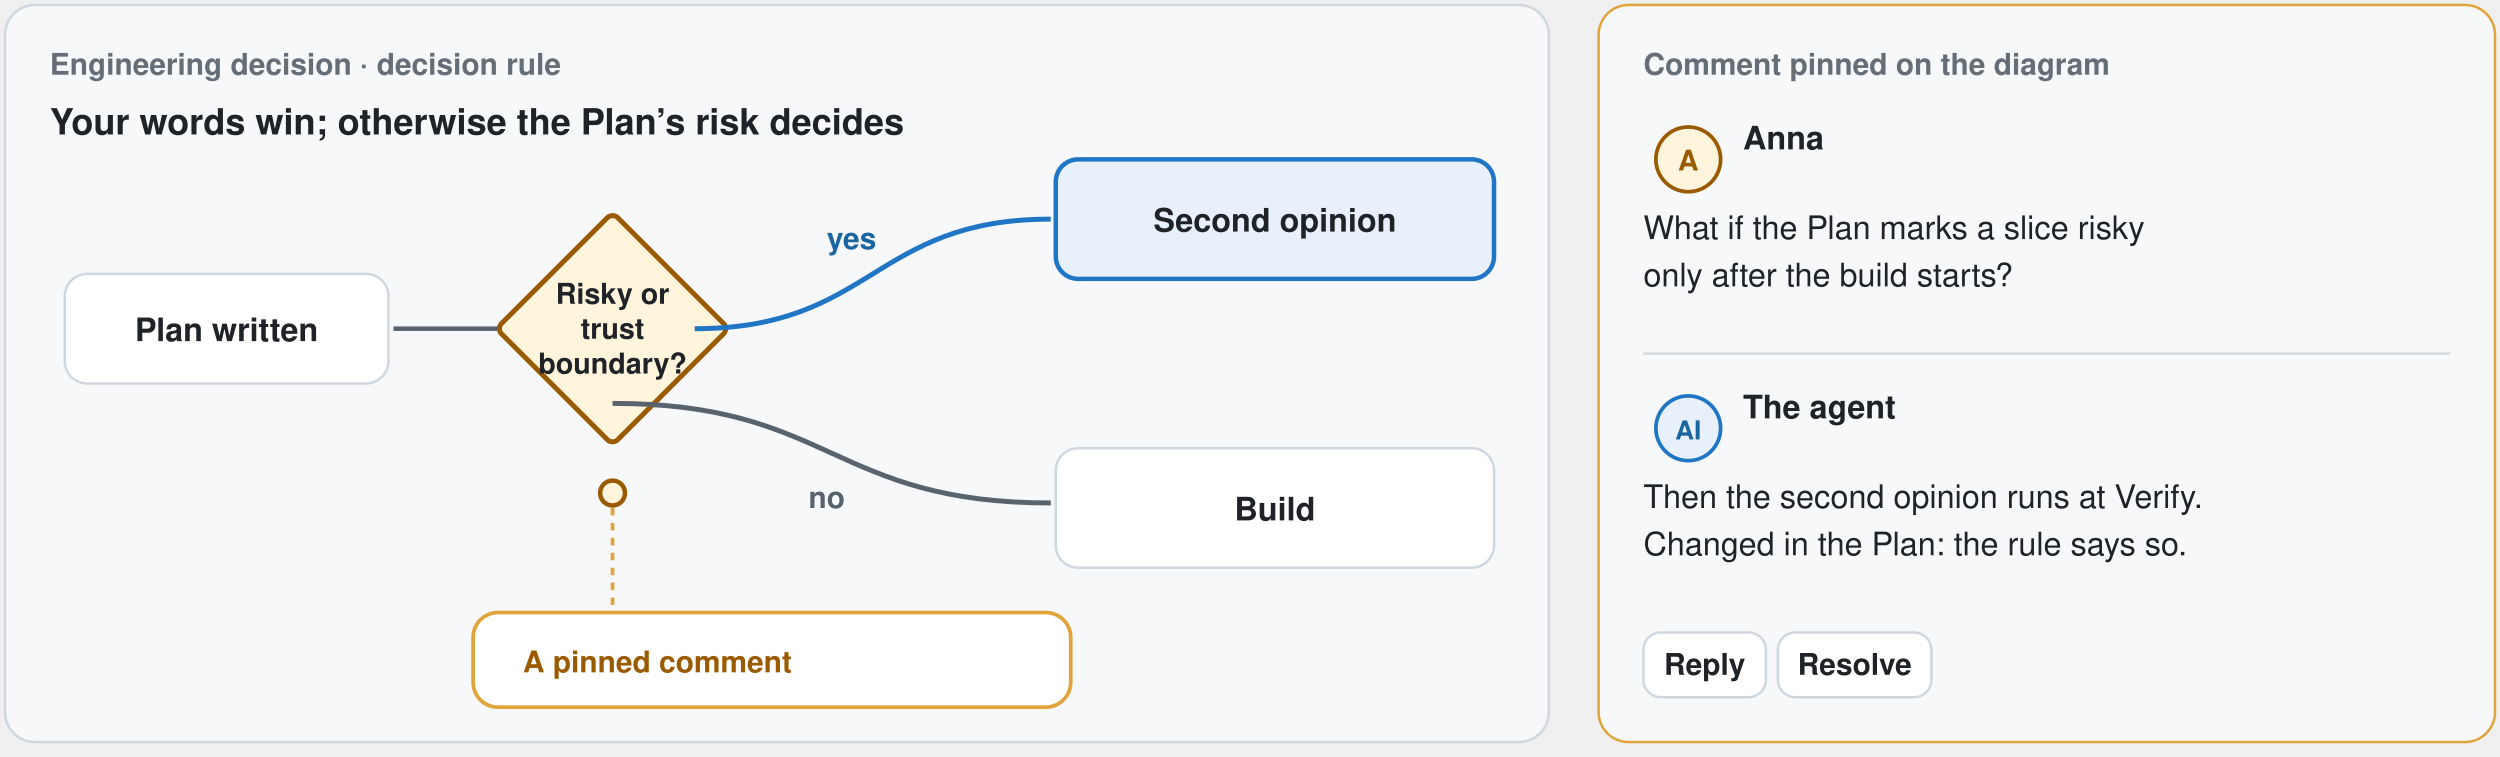
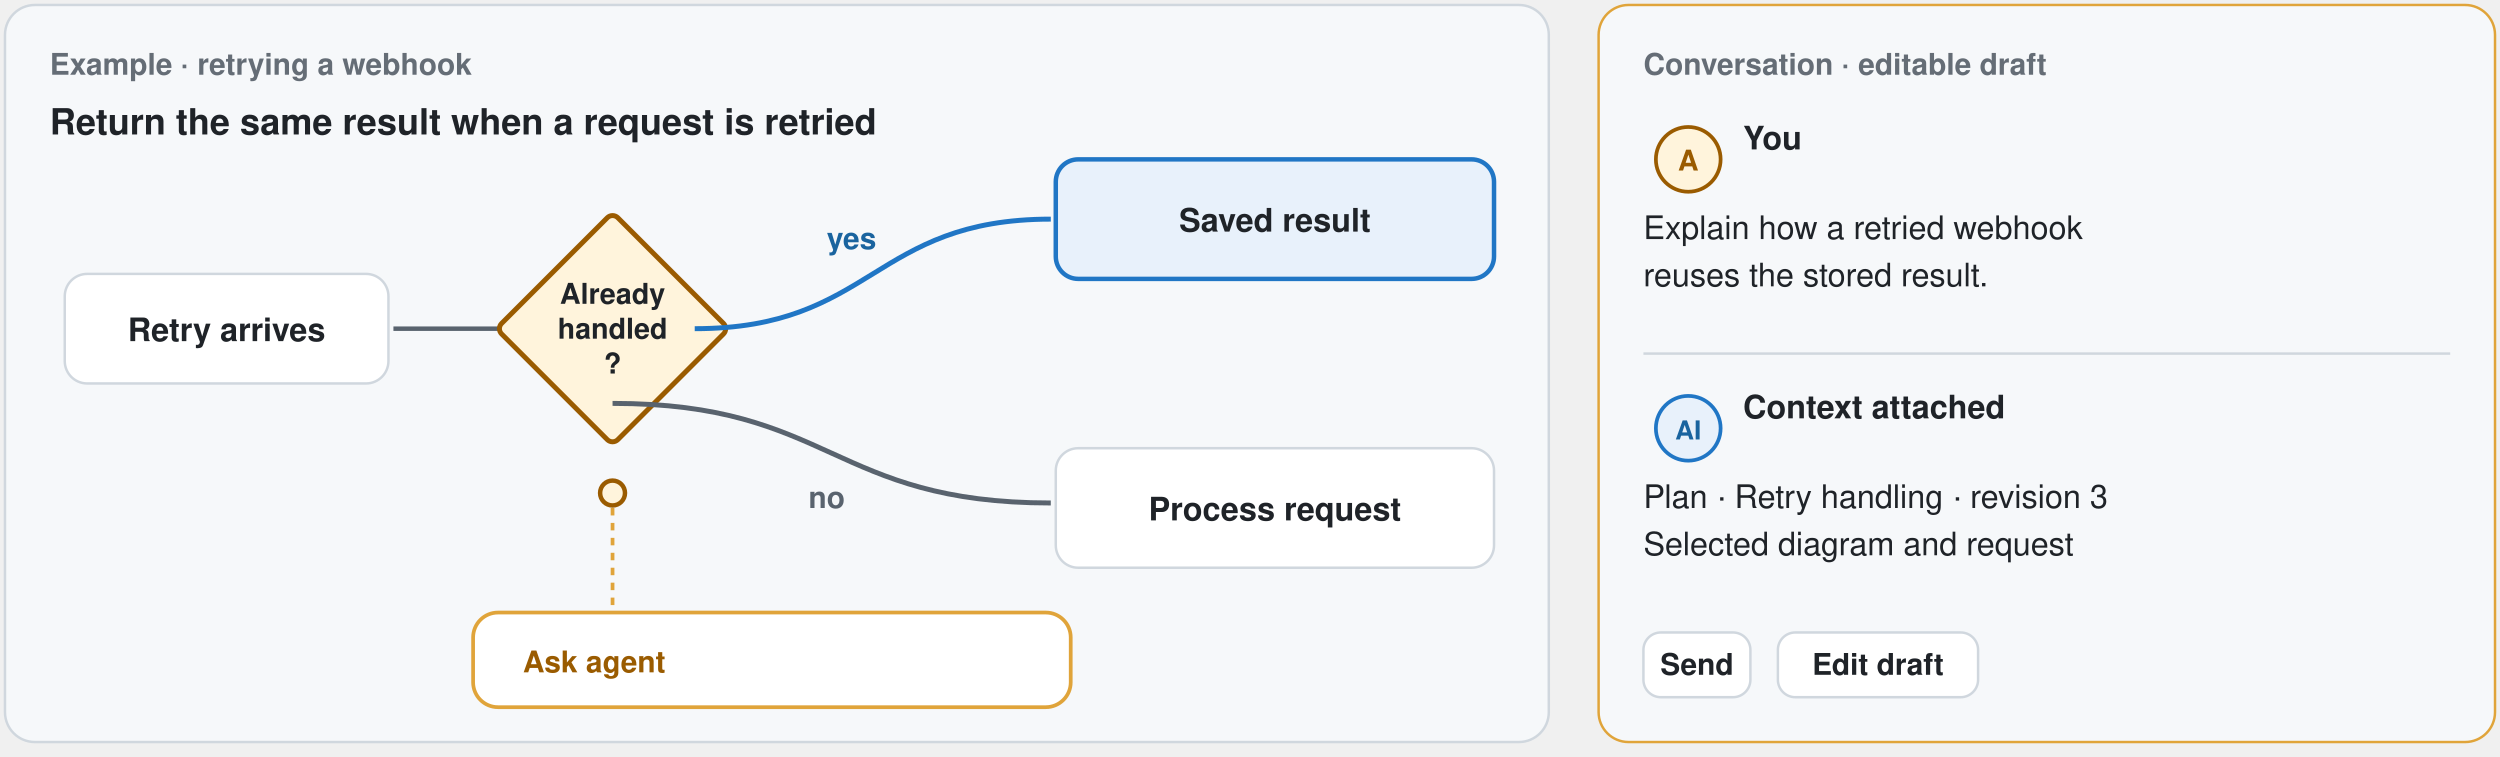
- <svg xmlns="http://www.w3.org/2000/svg" style="background:#ffffff" width="1004" height="304" viewBox="-2 -2 1004 304" role="img" aria-label="An engineering decision drawn as a diagram: a pinned comment on the diagram opens a thread, and the agent answers in it and changes the Plan">
+ <svg xmlns="http://www.w3.org/2000/svg" style="background:#ffffff" width="1004" height="304" viewBox="-2 -2 1004 304" role="img" aria-label="An example retry decision diagram: Ask agent opens an editable contextual Conversation draft, which you explicitly send">
  <rect x="0" y="0" width="620" height="296" rx="12" fill="#f6f8fa" stroke="#d0d7de" stroke-width="1" />
-   <text x="18" y="28" font-family="-apple-system, BlinkMacSystemFont, 'Segoe UI', 'Helvetica Neue', Helvetica, Arial, sans-serif" font-size="12" font-weight="600" fill="#656d76" text-anchor="start">Engineering decision · decision rule</text>
-   <text x="18" y="52" font-family="-apple-system, BlinkMacSystemFont, 'Segoe UI', 'Helvetica Neue', Helvetica, Arial, sans-serif" font-size="14.5" font-weight="650" fill="#1f2328" text-anchor="start">Your words win; otherwise the Plan’s risk decides</text>
+   <text x="18" y="28" font-family="-apple-system, BlinkMacSystemFont, 'Segoe UI', 'Helvetica Neue', Helvetica, Arial, sans-serif" font-size="12" font-weight="600" fill="#656d76" text-anchor="start">Example · retrying a webhook</text>
+   <text x="18" y="52" font-family="-apple-system, BlinkMacSystemFont, 'Segoe UI', 'Helvetica Neue', Helvetica, Arial, sans-serif" font-size="14.5" font-weight="650" fill="#1f2328" text-anchor="start">Return the same result when a request is retried</text>
  <rect x="24" y="108" width="130" height="44" rx="9" fill="#ffffff" stroke="#d0d7de" />
-   <text x="89" y="135" font-family="-apple-system, BlinkMacSystemFont, 'Segoe UI', 'Helvetica Neue', Helvetica, Arial, sans-serif" font-size="13" font-weight="600" fill="#1f2328" text-anchor="middle">Plan written</text>
+   <text x="89" y="135" font-family="-apple-system, BlinkMacSystemFont, 'Segoe UI', 'Helvetica Neue', Helvetica, Arial, sans-serif" font-size="13" font-weight="600" fill="#1f2328" text-anchor="middle">Retry arrives</text>
  <path d="M156 130 L214 130" stroke="#59636e" stroke-width="1.8" />
  <path d="M207 125 l7 5 l-7 5" fill="none" stroke="#59636e" stroke-width="1.8" />
  <rect x="211" y="97" width="66" height="66" rx="3" transform="rotate(45 244 130)" fill="#fff4dc" stroke="#9a5b00" stroke-width="2" />
-   <text x="244" y="120" font-family="-apple-system, BlinkMacSystemFont, 'Segoe UI', 'Helvetica Neue', Helvetica, Arial, sans-serif" font-size="11.5" font-weight="600" fill="#1f2328" text-anchor="middle">Risky or</text>
-   <text x="244" y="134" font-family="-apple-system, BlinkMacSystemFont, 'Segoe UI', 'Helvetica Neue', Helvetica, Arial, sans-serif" font-size="11.5" font-weight="600" fill="#1f2328" text-anchor="middle">trust</text>
-   <text x="244" y="148" font-family="-apple-system, BlinkMacSystemFont, 'Segoe UI', 'Helvetica Neue', Helvetica, Arial, sans-serif" font-size="11.5" font-weight="600" fill="#1f2328" text-anchor="middle">boundary?</text>
+   <text x="244" y="120" font-family="-apple-system, BlinkMacSystemFont, 'Segoe UI', 'Helvetica Neue', Helvetica, Arial, sans-serif" font-size="11.5" font-weight="600" fill="#1f2328" text-anchor="middle">Already</text>
+   <text x="244" y="134" font-family="-apple-system, BlinkMacSystemFont, 'Segoe UI', 'Helvetica Neue', Helvetica, Arial, sans-serif" font-size="11.5" font-weight="600" fill="#1f2328" text-anchor="middle">handled</text>
+   <text x="244" y="148" font-family="-apple-system, BlinkMacSystemFont, 'Segoe UI', 'Helvetica Neue', Helvetica, Arial, sans-serif" font-size="11.5" font-weight="600" fill="#1f2328" text-anchor="middle">?</text>
  <path d="M277 130 C348.5 130 348.5 86 420 86" fill="none" stroke="#2076c5" stroke-width="2" />
  <path d="M244 160 C332.0 160 332.0 200 420 200" fill="none" stroke="#59636e" stroke-width="2" />
  <text x="340" y="98" font-family="-apple-system, BlinkMacSystemFont, 'Segoe UI', 'Helvetica Neue', Helvetica, Arial, sans-serif" font-size="12" font-weight="600" fill="#1a649f" text-anchor="middle">yes</text>
  <text x="330" y="202" font-family="-apple-system, BlinkMacSystemFont, 'Segoe UI', 'Helvetica Neue', Helvetica, Arial, sans-serif" font-size="12" font-weight="600" fill="#59636e" text-anchor="middle">no</text>
  <rect x="422" y="62" width="176" height="48" rx="9" fill="#e8f1fb" stroke="#2076c5" stroke-width="1.8" />
-   <text x="510" y="91" font-family="-apple-system, BlinkMacSystemFont, 'Segoe UI', 'Helvetica Neue', Helvetica, Arial, sans-serif" font-size="13" font-weight="600" fill="#1f2328" text-anchor="middle">Second opinion</text>
+   <text x="510" y="91" font-family="-apple-system, BlinkMacSystemFont, 'Segoe UI', 'Helvetica Neue', Helvetica, Arial, sans-serif" font-size="13" font-weight="600" fill="#1f2328" text-anchor="middle">Saved result</text>
  <rect x="422" y="178" width="176" height="48" rx="9" fill="#ffffff" stroke="#d0d7de" />
-   <text x="510" y="207" font-family="-apple-system, BlinkMacSystemFont, 'Segoe UI', 'Helvetica Neue', Helvetica, Arial, sans-serif" font-size="13" font-weight="600" fill="#1f2328" text-anchor="middle">Build</text>
+   <text x="510" y="207" font-family="-apple-system, BlinkMacSystemFont, 'Segoe UI', 'Helvetica Neue', Helvetica, Arial, sans-serif" font-size="13" font-weight="600" fill="#1f2328" text-anchor="middle">Process request</text>
  <rect x="188" y="244" width="240" height="38" rx="10" fill="#ffffff" stroke="#e0a43a" stroke-width="1.5" />
  <path d="M244 196 L244 244" stroke="#e0a43a" stroke-width="1.5" stroke-dasharray="3 3" />
  <circle cx="244" cy="196" r="5" fill="#fff4dc" stroke="#9a5b00" stroke-width="1.8" />
-   <text x="208" y="268" font-family="-apple-system, BlinkMacSystemFont, 'Segoe UI', 'Helvetica Neue', Helvetica, Arial, sans-serif" font-size="12" font-weight="600" fill="#9a5b00" text-anchor="start">A pinned comment</text>
+   <text x="208" y="268" font-family="-apple-system, BlinkMacSystemFont, 'Segoe UI', 'Helvetica Neue', Helvetica, Arial, sans-serif" font-size="12" font-weight="600" fill="#9a5b00" text-anchor="start">Ask agent</text>
  <rect x="640" y="0" width="360" height="296" rx="12" fill="#f6f8fa" stroke="#e0a43a" stroke-width="1" />
-   <text x="658" y="28" font-family="-apple-system, BlinkMacSystemFont, 'Segoe UI', 'Helvetica Neue', Helvetica, Arial, sans-serif" font-size="12" font-weight="600" fill="#656d76" text-anchor="start">Comment pinned on the diagram</text>
+   <text x="658" y="28" font-family="-apple-system, BlinkMacSystemFont, 'Segoe UI', 'Helvetica Neue', Helvetica, Arial, sans-serif" font-size="12" font-weight="600" fill="#656d76" text-anchor="start">Conversation · editable draft</text>
  <circle cx="676" cy="62" r="13" fill="#fff4dc" stroke="#9a5b00" stroke-width="1.5" />
  <text x="676" y="66.5" font-family="-apple-system, BlinkMacSystemFont, 'Segoe UI', 'Helvetica Neue', Helvetica, Arial, sans-serif" font-size="11.5" font-weight="700" fill="#9a5b00" text-anchor="middle">A</text>
-   <text x="698" y="58" font-family="-apple-system, BlinkMacSystemFont, 'Segoe UI', 'Helvetica Neue', Helvetica, Arial, sans-serif" font-size="13" font-weight="650" fill="#1f2328" text-anchor="start">Anna</text>
-   <text x="658" y="94" font-family="-apple-system, BlinkMacSystemFont, 'Segoe UI', 'Helvetica Neue', Helvetica, Arial, sans-serif" font-size="13" font-weight="400" fill="#1f2328" text-anchor="start">What if the Plan marks a slice risky</text>
-   <text x="658" y="113" font-family="-apple-system, BlinkMacSystemFont, 'Segoe UI', 'Helvetica Neue', Helvetica, Arial, sans-serif" font-size="13" font-weight="400" fill="#1f2328" text-anchor="start">only after the build starts?</text>
+   <text x="698" y="58" font-family="-apple-system, BlinkMacSystemFont, 'Segoe UI', 'Helvetica Neue', Helvetica, Arial, sans-serif" font-size="13" font-weight="650" fill="#1f2328" text-anchor="start">You</text>
+   <text x="658" y="94" font-family="-apple-system, BlinkMacSystemFont, 'Segoe UI', 'Helvetica Neue', Helvetica, Arial, sans-serif" font-size="13" font-weight="400" fill="#1f2328" text-anchor="start">Explain how a retried webhook</text>
+   <text x="658" y="113" font-family="-apple-system, BlinkMacSystemFont, 'Segoe UI', 'Helvetica Neue', Helvetica, Arial, sans-serif" font-size="13" font-weight="400" fill="#1f2328" text-anchor="start">reuses the stored result.</text>
  <line x1="658" y1="140" x2="982" y2="140" stroke="#d0d7de" />
  <circle cx="676" cy="170" r="13" fill="#e8f1fb" stroke="#2076c5" stroke-width="1.5" />
  <text x="676" y="174.5" font-family="-apple-system, BlinkMacSystemFont, 'Segoe UI', 'Helvetica Neue', Helvetica, Arial, sans-serif" font-size="10.5" font-weight="700" fill="#1a649f" text-anchor="middle">AI</text>
-   <text x="698" y="166" font-family="-apple-system, BlinkMacSystemFont, 'Segoe UI', 'Helvetica Neue', Helvetica, Arial, sans-serif" font-size="13" font-weight="650" fill="#1f2328" text-anchor="start">The agent</text>
-   <text x="658" y="202" font-family="-apple-system, BlinkMacSystemFont, 'Segoe UI', 'Helvetica Neue', Helvetica, Arial, sans-serif" font-size="13" font-weight="400" fill="#1f2328" text-anchor="start">Then the second opinion runs at Verify.</text>
-   <text x="658" y="221" font-family="-apple-system, BlinkMacSystemFont, 'Segoe UI', 'Helvetica Neue', Helvetica, Arial, sans-serif" font-size="13" font-weight="400" fill="#1f2328" text-anchor="start">Changed in the Plan: the rule says so.</text>
-   <rect x="658" y="252" width="49.2" height="26" rx="7" fill="#ffffff" stroke="#d0d7de" />
-   <text x="682.6" y="269.0" font-family="-apple-system, BlinkMacSystemFont, 'Segoe UI', 'Helvetica Neue', Helvetica, Arial, sans-serif" font-size="12" font-weight="600" fill="#1f2328" text-anchor="middle">Reply</text>
-   <rect x="712" y="252" width="61.68" height="26" rx="7" fill="#ffffff" stroke="#d0d7de" />
-   <text x="742.84" y="269.0" font-family="-apple-system, BlinkMacSystemFont, 'Segoe UI', 'Helvetica Neue', Helvetica, Arial, sans-serif" font-size="12" font-weight="600" fill="#1f2328" text-anchor="middle">Resolve</text>
+   <text x="698" y="166" font-family="-apple-system, BlinkMacSystemFont, 'Segoe UI', 'Helvetica Neue', Helvetica, Arial, sans-serif" font-size="13" font-weight="650" fill="#1f2328" text-anchor="start">Context attached</text>
+   <text x="658" y="202" font-family="-apple-system, BlinkMacSystemFont, 'Segoe UI', 'Helvetica Neue', Helvetica, Arial, sans-serif" font-size="13" font-weight="400" fill="#1f2328" text-anchor="start">Plan · Retry handling · revision 3</text>
+   <text x="658" y="221" font-family="-apple-system, BlinkMacSystemFont, 'Segoe UI', 'Helvetica Neue', Helvetica, Arial, sans-serif" font-size="13" font-weight="400" fill="#1f2328" text-anchor="start">Selected diagram and request</text>
+   <rect x="658" y="252" width="42.96" height="26" rx="7" fill="#ffffff" stroke="#d0d7de" />
+   <text x="679.48" y="269.0" font-family="-apple-system, BlinkMacSystemFont, 'Segoe UI', 'Helvetica Neue', Helvetica, Arial, sans-serif" font-size="12" font-weight="600" fill="#1f2328" text-anchor="middle">Send</text>
+   <rect x="712" y="252" width="80.4" height="26" rx="7" fill="#ffffff" stroke="#d0d7de" />
+   <text x="752.2" y="269.0" font-family="-apple-system, BlinkMacSystemFont, 'Segoe UI', 'Helvetica Neue', Helvetica, Arial, sans-serif" font-size="12" font-weight="600" fill="#1f2328" text-anchor="middle">Edit draft</text>
</svg>
